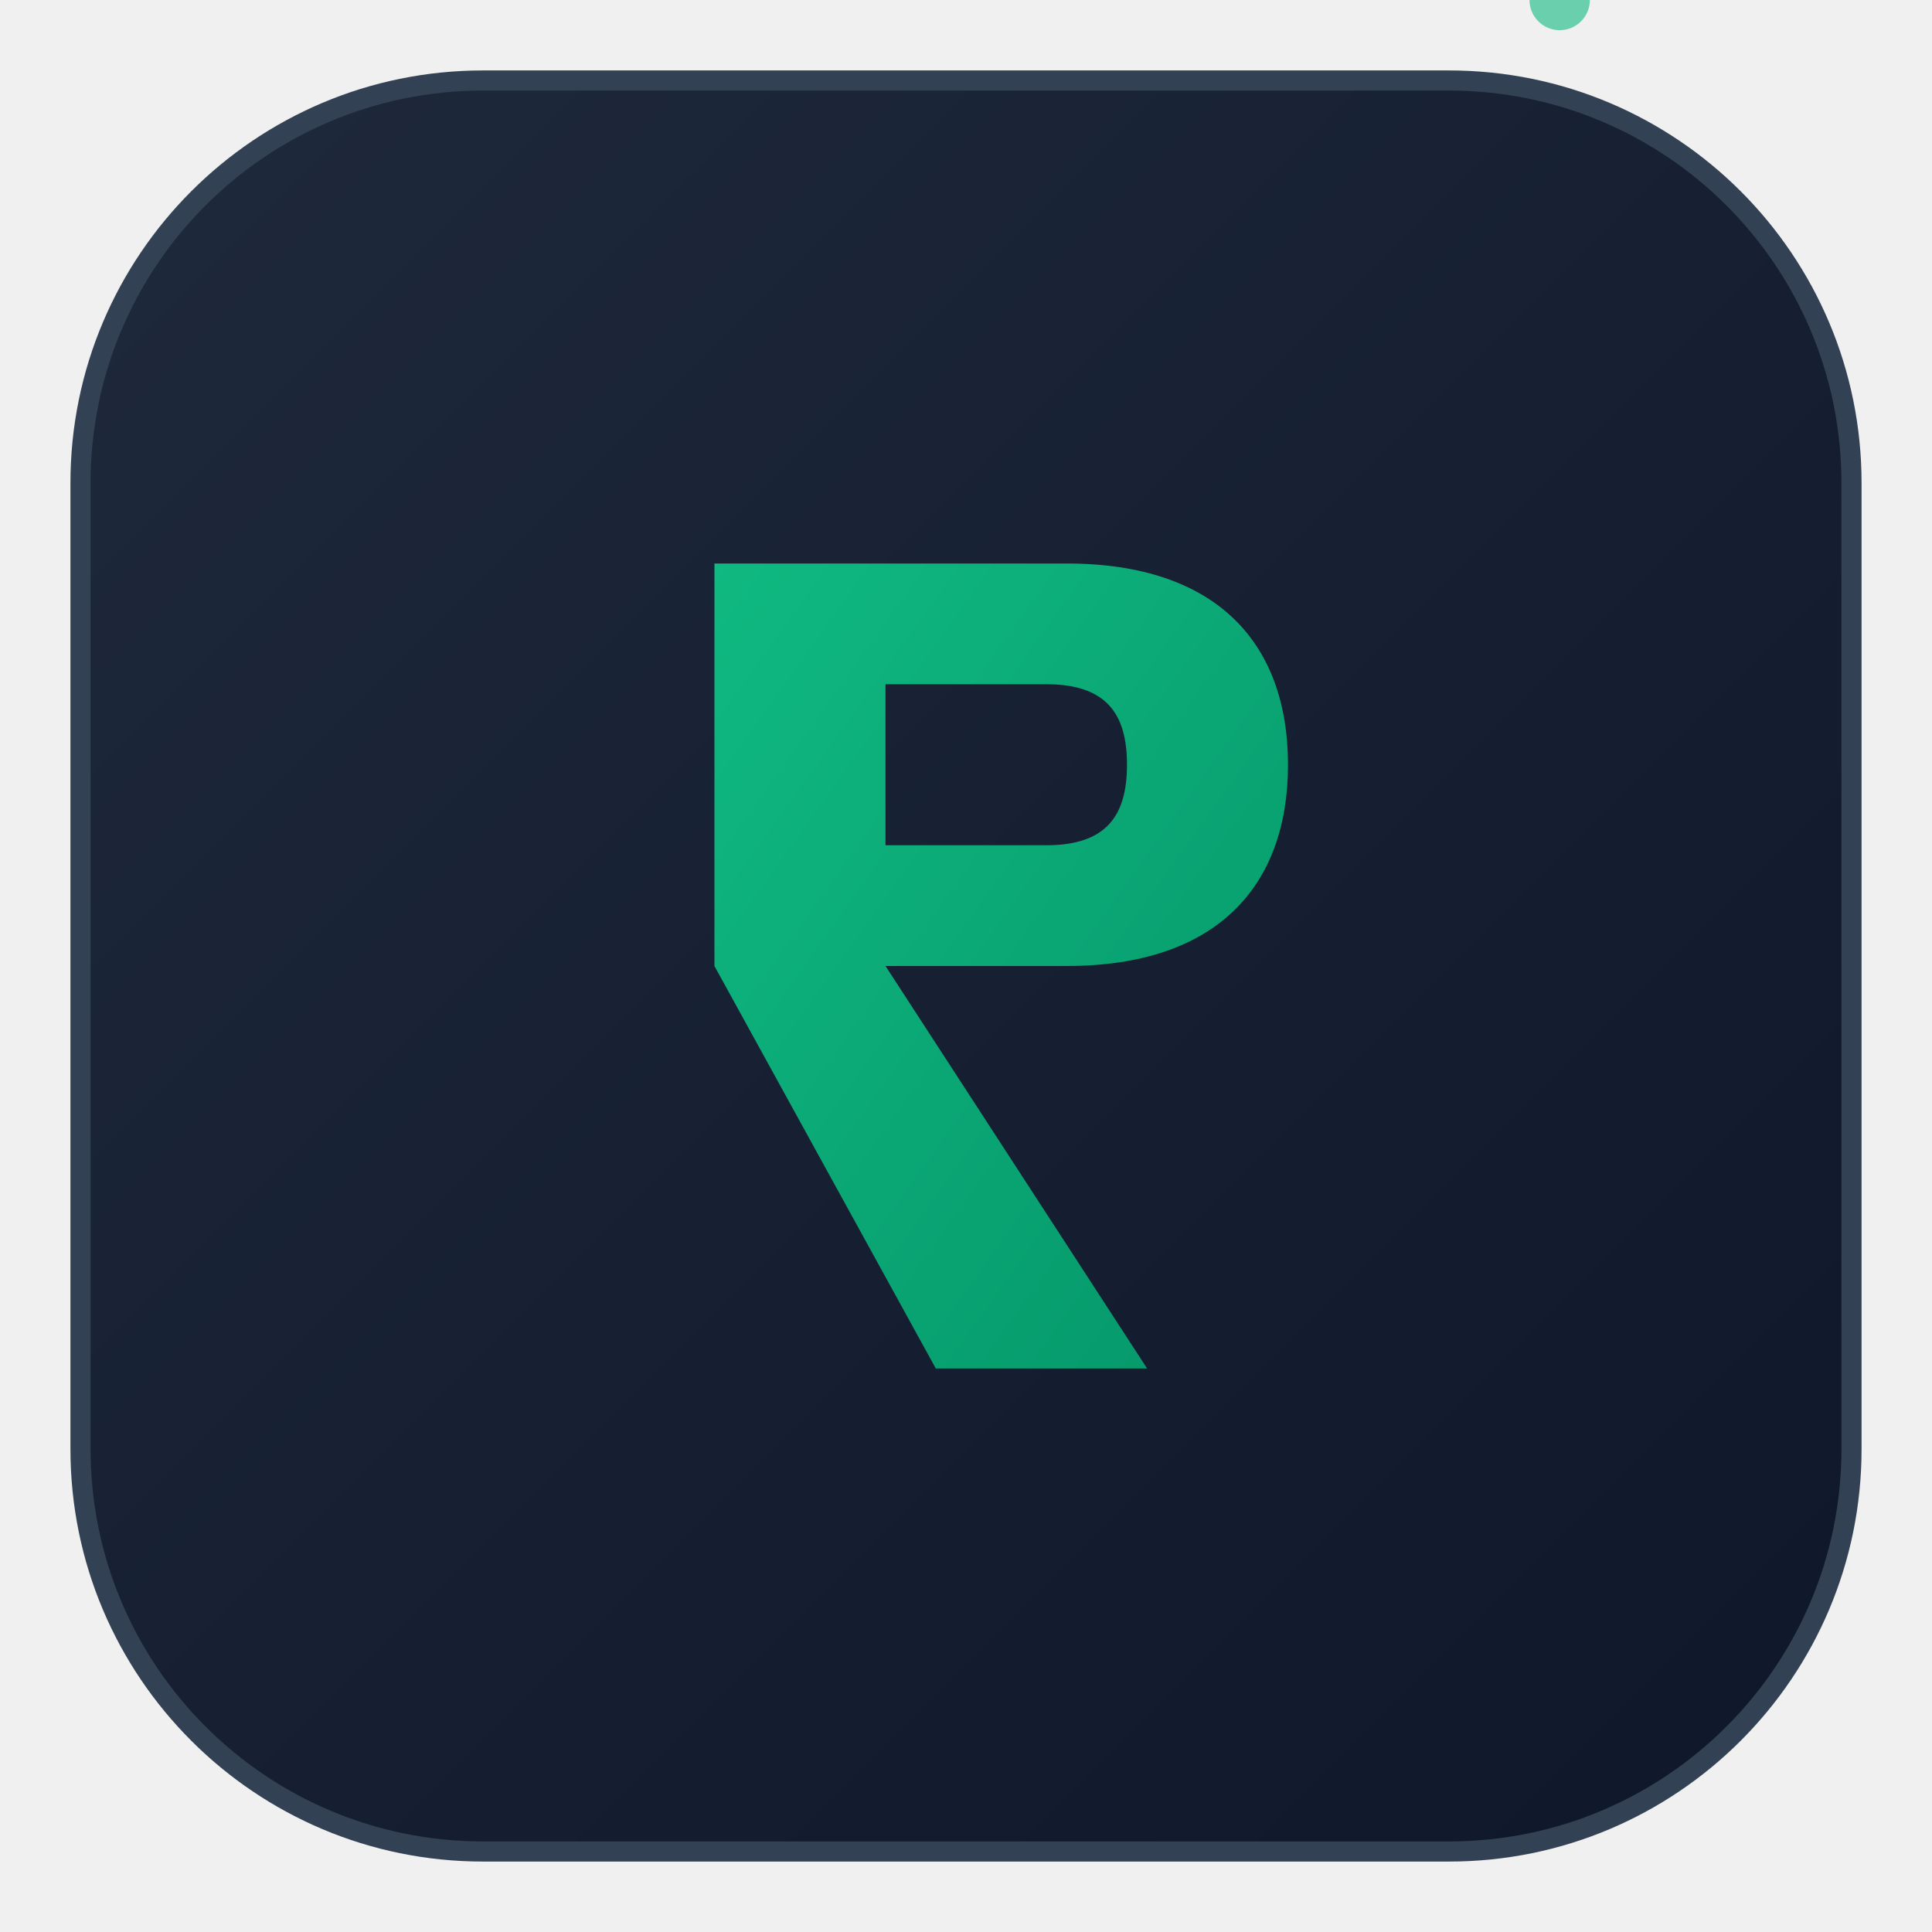
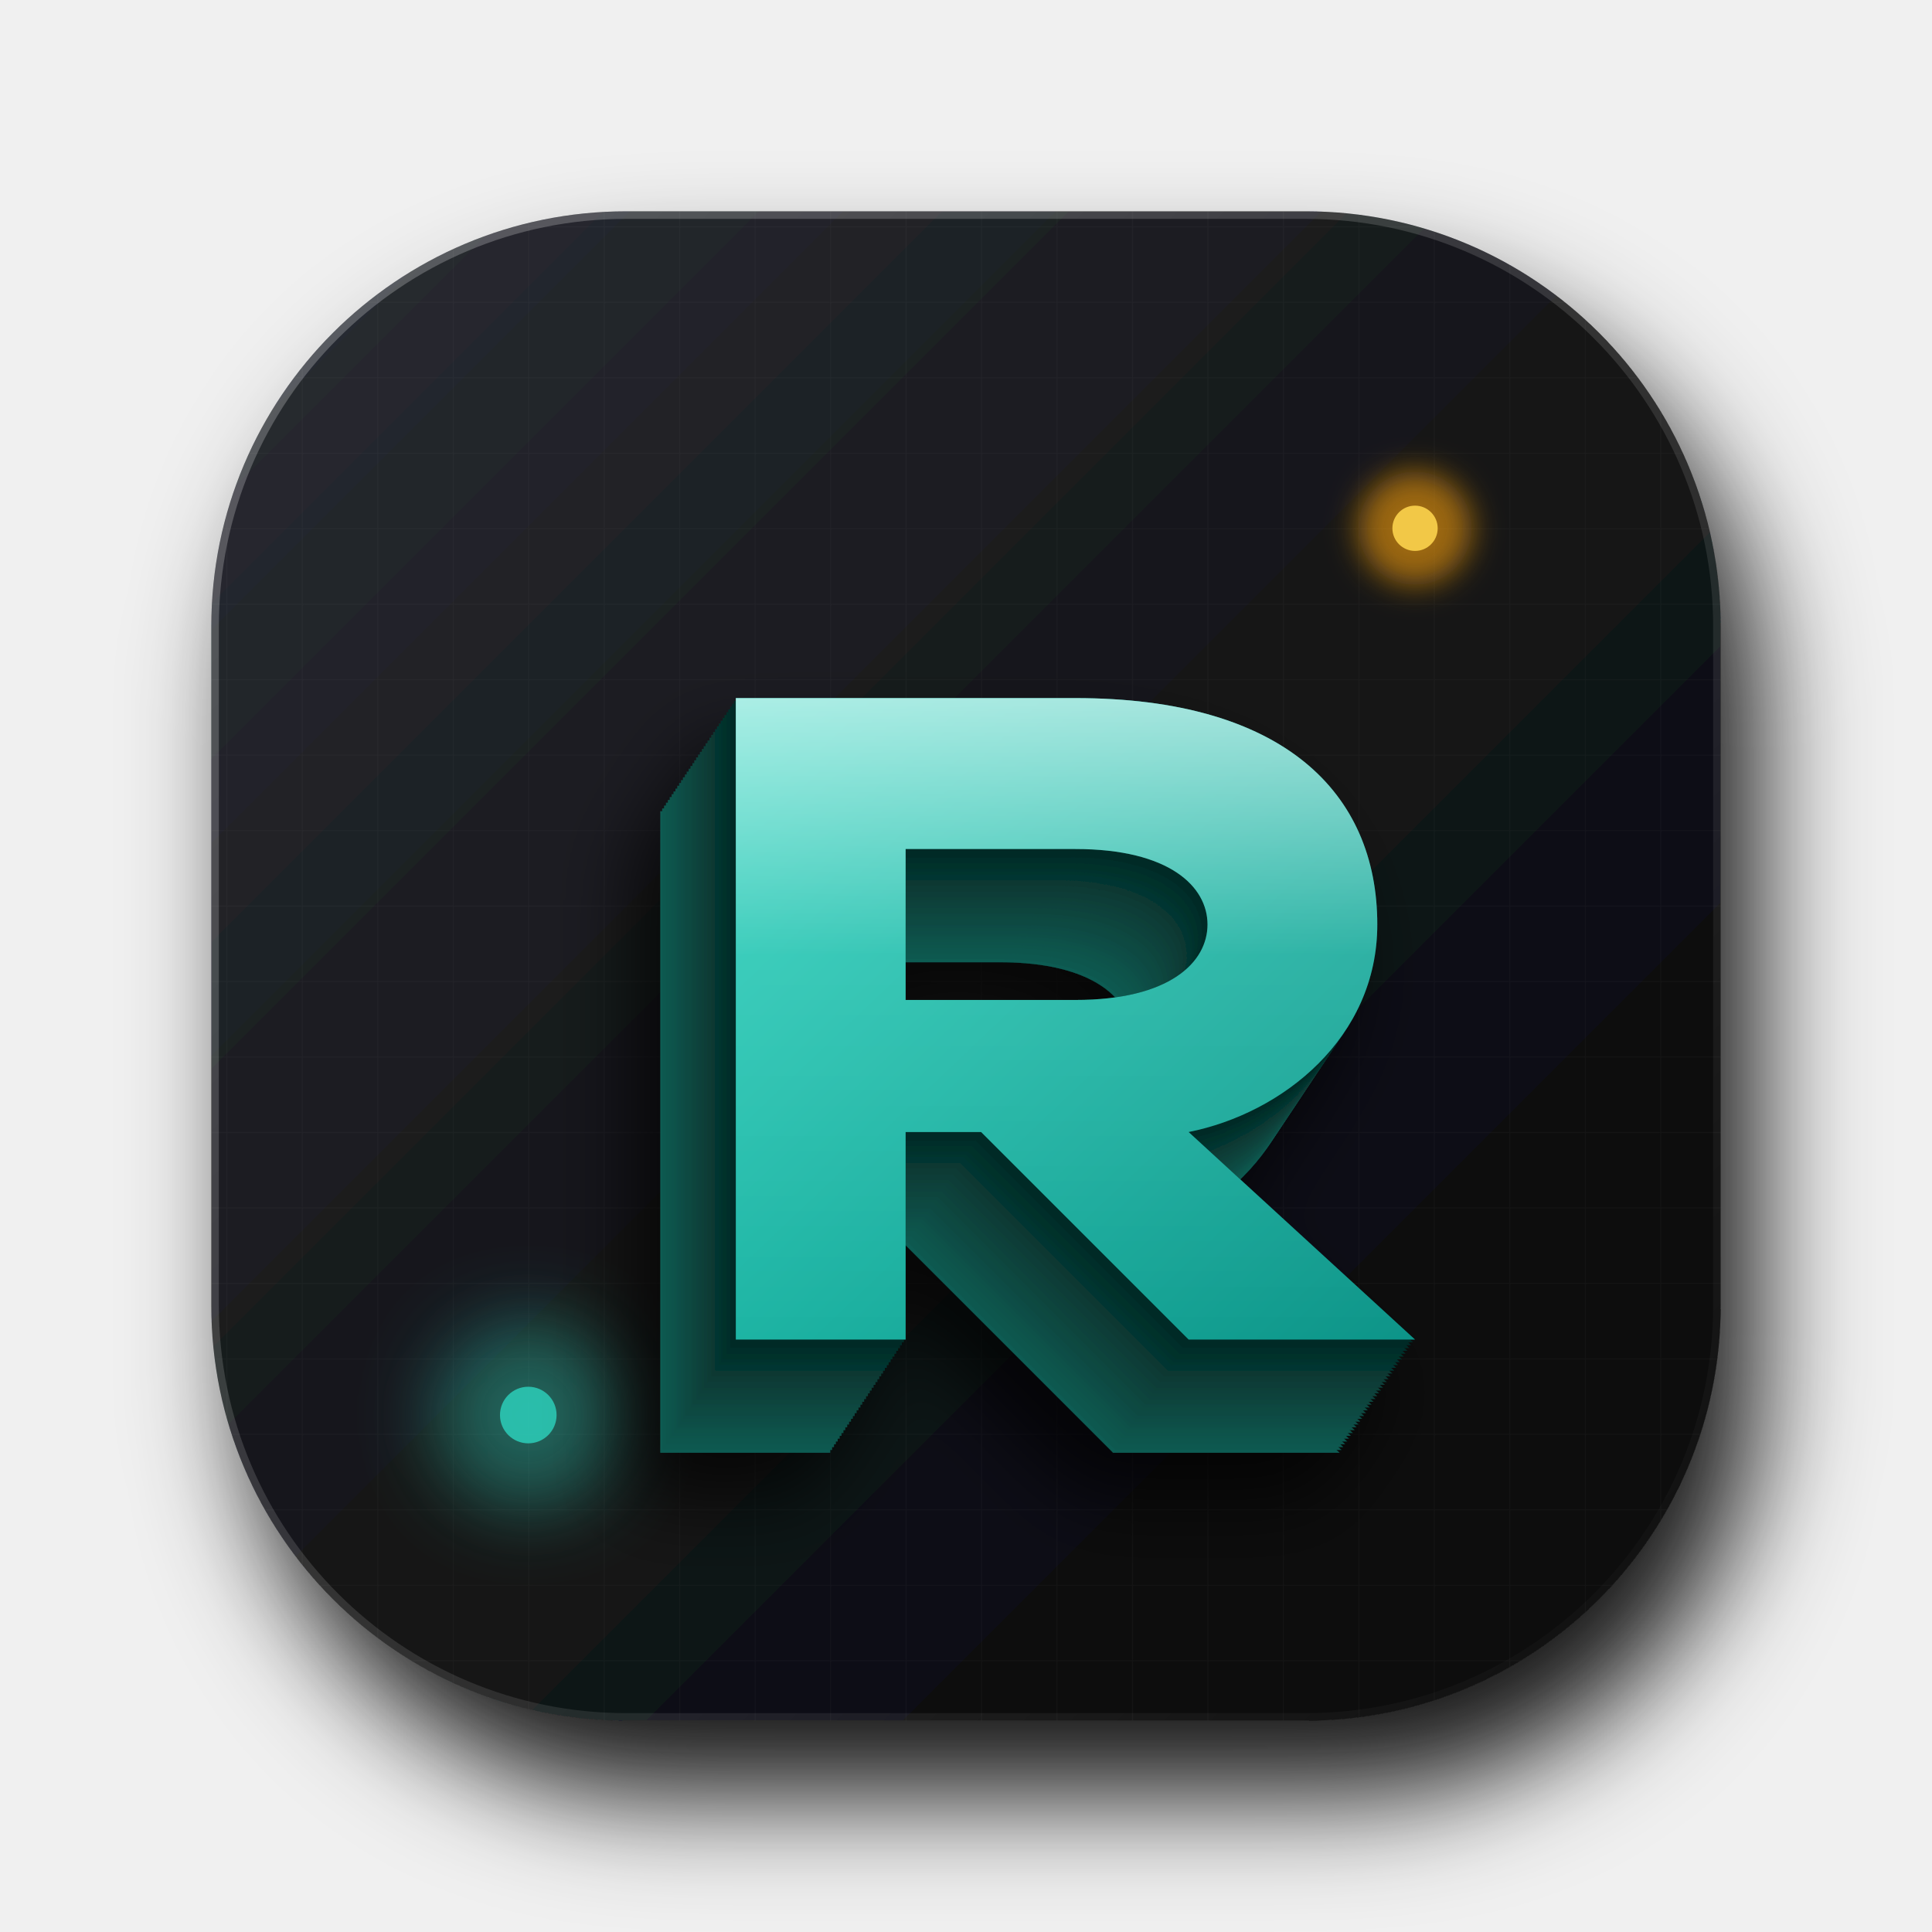
- <svg xmlns="http://www.w3.org/2000/svg" viewBox="0 0 192 192" width="192" height="192">
+ <svg xmlns="http://www.w3.org/2000/svg" viewBox="0 0 1024 1024" width="192" height="192">
  <defs>
    <linearGradient id="bgGrad" x1="0%" y1="0%" x2="100%" y2="100%">
-       <stop offset="0%" style="stop-color:#1e293b" />
-       <stop offset="100%" style="stop-color:#0f172a" />
+       <stop offset="0%" style="stop-color:#2a2d34" />
+       <stop offset="50%" style="stop-color:#141518" />
+       <stop offset="100%" style="stop-color:#08090a" />
    </linearGradient>
-     <linearGradient id="rGrad" x1="0%" y1="0%" x2="100%" y2="100%">
-       <stop offset="0%" style="stop-color:#10b981" />
-       <stop offset="100%" style="stop-color:#059669" />
+     <linearGradient id="baseEdge" x1="0%" y1="0%" x2="100%" y2="100%">
+       <stop offset="0%" style="stop-color:#ffffff;stop-opacity:0.25" />
+       <stop offset="100%" style="stop-color:#ffffff;stop-opacity:0" />
    </linearGradient>
+     <filter id="baseShadow" x="-20%" y="-20%" width="140%" height="140%">
+       <feDropShadow dx="20" dy="40" stdDeviation="30" flood-color="#000" flood-opacity="0.9" />
+     </filter>
+     <linearGradient id="topGrad" x1="0%" y1="0%" x2="100%" y2="100%">
+       <stop offset="0%" style="stop-color:#2dd4bf" />
+       <stop offset="100%" style="stop-color:#0d9488" />
+     </linearGradient>
+     <linearGradient id="glassGrad" x1="0%" y1="0%" x2="0%" y2="100%">
+       <stop offset="0%" style="stop-color:#ffffff;stop-opacity:0.6" />
+       <stop offset="40%" style="stop-color:#ffffff;stop-opacity:0.1" />
+       <stop offset="100%" style="stop-color:#ffffff;stop-opacity:0" />
+     </linearGradient>
+     <filter id="letterShadow" x="-30%" y="-30%" width="160%" height="160%">
+       <feDropShadow dx="-15" dy="25" stdDeviation="20" flood-color="#000" flood-opacity="0.7" />
+     </filter>
+     <pattern id="grid" width="40" height="40" patternUnits="userSpaceOnUse">
+       <path d="M 40 0 L 0 0 0 40" fill="none" stroke="#ffffff" stroke-opacity="0.03" stroke-width="1" />
+     </pattern>
  </defs>
-   <rect x="8" y="8" width="176" height="176" rx="40" ry="40" fill="url(#bgGrad)" stroke="#334155" stroke-width="2" />
-   <g transform="translate(96, 96)">
-     <path d="M -25,-40 L 10,-40 C 25,-40 32,-32 32,-20 C 32,-8 25,0 10,0 L -8,0 L 18,40 L -3,40 L -25,0 L -25,-40 Z M -8,-28 L -8,-12 L 8,-12 C 14,-12 16,-15 16,-20 C 16,-25 14,-28 8,-28 Z" fill="url(#rGrad)" />
+   <rect x="112" y="112" width="800" height="800" rx="220" fill="url(#bgGrad)" filter="url(#baseShadow)" />
+   <rect x="112" y="112" width="800" height="800" rx="220" fill="url(#grid)" />
+   <rect x="114" y="114" width="796" height="796" rx="218" fill="none" stroke="url(#baseEdge)" stroke-width="4" />
+   <circle cx="750" cy="280" r="30" fill="#f59e0b" filter="blur(8px)" opacity="0.6" />
+   <circle cx="750" cy="280" r="12" fill="#fcd34d" opacity="0.9" />
+   <circle cx="280" cy="750" r="50" fill="#2dd4bf" filter="blur(20px)" opacity="0.4" />
+   <circle cx="280" cy="750" r="15" fill="#2dd4bf" opacity="0.8" />
+   <g filter="url(#letterShadow)">
+     <path transform="translate(-40, 60)" d="M 390,710 L 390,370 L 570,370 C 680,370 730,420 730,490 C 730,550 680,590 630,600 L 750,710 L 630,710 L 520,600 L 480,600 L 480,710 Z M 480,450 L 480,530 L 570,530 C 620,530 640,510 640,490 C 640,470 620,450 570,450 Z" fill="#0e5b52" />
+     <path transform="translate(-39, 58.5)" d="M 390,710 L 390,370 L 570,370 C 680,370 730,420 730,490 C 730,550 680,590 630,600 L 750,710 L 630,710 L 520,600 L 480,600 L 480,710 Z M 480,450 L 480,530 L 570,530 C 620,530 640,510 640,490 C 640,470 620,450 570,450 Z" fill="#0d5950" />
+     <path transform="translate(-38, 57)" d="M 390,710 L 390,370 L 570,370 C 680,370 730,420 730,490 C 730,550 680,590 630,600 L 750,710 L 630,710 L 520,600 L 480,600 L 480,710 Z M 480,450 L 480,530 L 570,530 C 620,530 640,510 640,490 C 640,470 620,450 570,450 Z" fill="#0d584f" />
+     <path transform="translate(-37, 55.5)" d="M 390,710 L 390,370 L 570,370 C 680,370 730,420 730,490 C 730,550 680,590 630,600 L 750,710 L 630,710 L 520,600 L 480,600 L 480,710 Z M 480,450 L 480,530 L 570,530 C 620,530 640,510 640,490 C 640,470 620,450 570,450 Z" fill="#0d574e" />
+     <path transform="translate(-36, 54)" d="M 390,710 L 390,370 L 570,370 C 680,370 730,420 730,490 C 730,550 680,590 630,600 L 750,710 L 630,710 L 520,600 L 480,600 L 480,710 Z M 480,450 L 480,530 L 570,530 C 620,530 640,510 640,490 C 640,470 620,450 570,450 Z" fill="#0d564d" />
+     <path transform="translate(-35, 52.5)" d="M 390,710 L 390,370 L 570,370 C 680,370 730,420 730,490 C 730,550 680,590 630,600 L 750,710 L 630,710 L 520,600 L 480,600 L 480,710 Z M 480,450 L 480,530 L 570,530 C 620,530 640,510 640,490 C 640,470 620,450 570,450 Z" fill="#0c544c" />
+     <path transform="translate(-34, 51)" d="M 390,710 L 390,370 L 570,370 C 680,370 730,420 730,490 C 730,550 680,590 630,600 L 750,710 L 630,710 L 520,600 L 480,600 L 480,710 Z M 480,450 L 480,530 L 570,530 C 620,530 640,510 640,490 C 640,470 620,450 570,450 Z" fill="#0c534b" />
+     <path transform="translate(-33, 49.5)" d="M 390,710 L 390,370 L 570,370 C 680,370 730,420 730,490 C 730,550 680,590 630,600 L 750,710 L 630,710 L 520,600 L 480,600 L 480,710 Z M 480,450 L 480,530 L 570,530 C 620,530 640,510 640,490 C 640,470 620,450 570,450 Z" fill="#0c524a" />
+     <path transform="translate(-32, 48)" d="M 390,710 L 390,370 L 570,370 C 680,370 730,420 730,490 C 730,550 680,590 630,600 L 750,710 L 630,710 L 520,600 L 480,600 L 480,710 Z M 480,450 L 480,530 L 570,530 C 620,530 640,510 640,490 C 640,470 620,450 570,450 Z" fill="#0c5149" />
+     <path transform="translate(-31, 46.5)" d="M 390,710 L 390,370 L 570,370 C 680,370 730,420 730,490 C 730,550 680,590 630,600 L 750,710 L 630,710 L 520,600 L 480,600 L 480,710 Z M 480,450 L 480,530 L 570,530 C 620,530 640,510 640,490 C 640,470 620,450 570,450 Z" fill="#0b4f47" />
+     <path transform="translate(-30, 45)" d="M 390,710 L 390,370 L 570,370 C 680,370 730,420 730,490 C 730,550 680,590 630,600 L 750,710 L 630,710 L 520,600 L 480,600 L 480,710 Z M 480,450 L 480,530 L 570,530 C 620,530 640,510 640,490 C 640,470 620,450 570,450 Z" fill="#0b4e46" />
+     <path transform="translate(-29, 43.5)" d="M 390,710 L 390,370 L 570,370 C 680,370 730,420 730,490 C 730,550 680,590 630,600 L 750,710 L 630,710 L 520,600 L 480,600 L 480,710 Z M 480,450 L 480,530 L 570,530 C 620,530 640,510 640,490 C 640,470 620,450 570,450 Z" fill="#0b4d45" />
+     <path transform="translate(-28, 42)" d="M 390,710 L 390,370 L 570,370 C 680,370 730,420 730,490 C 730,550 680,590 630,600 L 750,710 L 630,710 L 520,600 L 480,600 L 480,710 Z M 480,450 L 480,530 L 570,530 C 620,530 640,510 640,490 C 640,470 620,450 570,450 Z" fill="#0b4c44" />
+     <path transform="translate(-27, 40.5)" d="M 390,710 L 390,370 L 570,370 C 680,370 730,420 730,490 C 730,550 680,590 630,600 L 750,710 L 630,710 L 520,600 L 480,600 L 480,710 Z M 480,450 L 480,530 L 570,530 C 620,530 640,510 640,490 C 640,470 620,450 570,450 Z" fill="#0a4a43" />
+     <path transform="translate(-26, 39)" d="M 390,710 L 390,370 L 570,370 C 680,370 730,420 730,490 C 730,550 680,590 630,600 L 750,710 L 630,710 L 520,600 L 480,600 L 480,710 Z M 480,450 L 480,530 L 570,530 C 620,530 640,510 640,490 C 640,470 620,450 570,450 Z" fill="#0a4942" />
+     <path transform="translate(-25, 37.5)" d="M 390,710 L 390,370 L 570,370 C 680,370 730,420 730,490 C 730,550 680,590 630,600 L 750,710 L 630,710 L 520,600 L 480,600 L 480,710 Z M 480,450 L 480,530 L 570,530 C 620,530 640,510 640,490 C 640,470 620,450 570,450 Z" fill="#0a4841" />
+     <path transform="translate(-24, 36)" d="M 390,710 L 390,370 L 570,370 C 680,370 730,420 730,490 C 730,550 680,590 630,600 L 750,710 L 630,710 L 520,600 L 480,600 L 480,710 Z M 480,450 L 480,530 L 570,530 C 620,530 640,510 640,490 C 640,470 620,450 570,450 Z" fill="#0a4740" />
+     <path transform="translate(-23, 34.5)" d="M 390,710 L 390,370 L 570,370 C 680,370 730,420 730,490 C 730,550 680,590 630,600 L 750,710 L 630,710 L 520,600 L 480,600 L 480,710 Z M 480,450 L 480,530 L 570,530 C 620,530 640,510 640,490 C 640,470 620,450 570,450 Z" fill="#09453e" />
+     <path transform="translate(-22, 33)" d="M 390,710 L 390,370 L 570,370 C 680,370 730,420 730,490 C 730,550 680,590 630,600 L 750,710 L 630,710 L 520,600 L 480,600 L 480,710 Z M 480,450 L 480,530 L 570,530 C 620,530 640,510 640,490 C 640,470 620,450 570,450 Z" fill="#09443d" />
+     <path transform="translate(-21, 31.5)" d="M 390,710 L 390,370 L 570,370 C 680,370 730,420 730,490 C 730,550 680,590 630,600 L 750,710 L 630,710 L 520,600 L 480,600 L 480,710 Z M 480,450 L 480,530 L 570,530 C 620,530 640,510 640,490 C 640,470 620,450 570,450 Z" fill="#09433c" />
+     <path transform="translate(-20, 30)" d="M 390,710 L 390,370 L 570,370 C 680,370 730,420 730,490 C 730,550 680,590 630,600 L 750,710 L 630,710 L 520,600 L 480,600 L 480,710 Z M 480,450 L 480,530 L 570,530 C 620,530 640,510 640,490 C 640,470 620,450 570,450 Z" fill="#09423b" />
+     <path transform="translate(-19, 28.5)" d="M 390,710 L 390,370 L 570,370 C 680,370 730,420 730,490 C 730,550 680,590 630,600 L 750,710 L 630,710 L 520,600 L 480,600 L 480,710 Z M 480,450 L 480,530 L 570,530 C 620,530 640,510 640,490 C 640,470 620,450 570,450 Z" fill="#08403a" />
+     <path transform="translate(-18, 27)" d="M 390,710 L 390,370 L 570,370 C 680,370 730,420 730,490 C 730,550 680,590 630,600 L 750,710 L 630,710 L 520,600 L 480,600 L 480,710 Z M 480,450 L 480,530 L 570,530 C 620,530 640,510 640,490 C 640,470 620,450 570,450 Z" fill="#083f39" />
+     <path transform="translate(-17, 25.5)" d="M 390,710 L 390,370 L 570,370 C 680,370 730,420 730,490 C 730,550 680,590 630,600 L 750,710 L 630,710 L 520,600 L 480,600 L 480,710 Z M 480,450 L 480,530 L 570,530 C 620,530 640,510 640,490 C 640,470 620,450 570,450 Z" fill="#083e38" />
+     <path transform="translate(-16, 24)" d="M 390,710 L 390,370 L 570,370 C 680,370 730,420 730,490 C 730,550 680,590 630,600 L 750,710 L 630,710 L 520,600 L 480,600 L 480,710 Z M 480,450 L 480,530 L 570,530 C 620,530 640,510 640,490 C 640,470 620,450 570,450 Z" fill="#083d37" />
+     <path transform="translate(-15, 22.5)" d="M 390,710 L 390,370 L 570,370 C 680,370 730,420 730,490 C 730,550 680,590 630,600 L 750,710 L 630,710 L 520,600 L 480,600 L 480,710 Z M 480,450 L 480,530 L 570,530 C 620,530 640,510 640,490 C 640,470 620,450 570,450 Z" fill="#073b35" />
+     <path transform="translate(-14, 21)" d="M 390,710 L 390,370 L 570,370 C 680,370 730,420 730,490 C 730,550 680,590 630,600 L 750,710 L 630,710 L 520,600 L 480,600 L 480,710 Z M 480,450 L 480,530 L 570,530 C 620,530 640,510 640,490 C 640,470 620,450 570,450 Z" fill="#073a34" />
+     <path transform="translate(-13, 19.5)" d="M 390,710 L 390,370 L 570,370 C 680,370 730,420 730,490 C 730,550 680,590 630,600 L 750,710 L 630,710 L 520,600 L 480,600 L 480,710 Z M 480,450 L 480,530 L 570,530 C 620,530 640,510 640,490 C 640,470 620,450 570,450 Z" fill="#073933" />
+     <path transform="translate(-12, 18)" d="M 390,710 L 390,370 L 570,370 C 680,370 730,420 730,490 C 730,550 680,590 630,600 L 750,710 L 630,710 L 520,600 L 480,600 L 480,710 Z M 480,450 L 480,530 L 570,530 C 620,530 640,510 640,490 C 640,470 620,450 570,450 Z" fill="#073832" />
+     <path transform="translate(-11, 16.5)" d="M 390,710 L 390,370 L 570,370 C 680,370 730,420 730,490 C 730,550 680,590 630,600 L 750,710 L 630,710 L 520,600 L 480,600 L 480,710 Z M 480,450 L 480,530 L 570,530 C 620,530 640,510 640,490 C 640,470 620,450 570,450 Z" fill="#063631" />
+     <path transform="translate(-10, 15)" d="M 390,710 L 390,370 L 570,370 C 680,370 730,420 730,490 C 730,550 680,590 630,600 L 750,710 L 630,710 L 520,600 L 480,600 L 480,710 Z M 480,450 L 480,530 L 570,530 C 620,530 640,510 640,490 C 640,470 620,450 570,450 Z" fill="#063530" />
+     <path transform="translate(-9, 13.5)" d="M 390,710 L 390,370 L 570,370 C 680,370 730,420 730,490 C 730,550 680,590 630,600 L 750,710 L 630,710 L 520,600 L 480,600 L 480,710 Z M 480,450 L 480,530 L 570,530 C 620,530 640,510 640,490 C 640,470 620,450 570,450 Z" fill="#06342f" />
+     <path transform="translate(-8, 12)" d="M 390,710 L 390,370 L 570,370 C 680,370 730,420 730,490 C 730,550 680,590 630,600 L 750,710 L 630,710 L 520,600 L 480,600 L 480,710 Z M 480,450 L 480,530 L 570,530 C 620,530 640,510 640,490 C 640,470 620,450 570,450 Z" fill="#06332e" />
+     <path transform="translate(-7, 10.5)" d="M 390,710 L 390,370 L 570,370 C 680,370 730,420 730,490 C 730,550 680,590 630,600 L 750,710 L 630,710 L 520,600 L 480,600 L 480,710 Z M 480,450 L 480,530 L 570,530 C 620,530 640,510 640,490 C 640,470 620,450 570,450 Z" fill="#05312c" />
+     <path transform="translate(-6, 9)" d="M 390,710 L 390,370 L 570,370 C 680,370 730,420 730,490 C 730,550 680,590 630,600 L 750,710 L 630,710 L 520,600 L 480,600 L 480,710 Z M 480,450 L 480,530 L 570,530 C 620,530 640,510 640,490 C 640,470 620,450 570,450 Z" fill="#05302b" />
+     <path transform="translate(-5, 7.5)" d="M 390,710 L 390,370 L 570,370 C 680,370 730,420 730,490 C 730,550 680,590 630,600 L 750,710 L 630,710 L 520,600 L 480,600 L 480,710 Z M 480,450 L 480,530 L 570,530 C 620,530 640,510 640,490 C 640,470 620,450 570,450 Z" fill="#052f2a" />
+     <path transform="translate(-4, 6)" d="M 390,710 L 390,370 L 570,370 C 680,370 730,420 730,490 C 730,550 680,590 630,600 L 750,710 L 630,710 L 520,600 L 480,600 L 480,710 Z M 480,450 L 480,530 L 570,530 C 620,530 640,510 640,490 C 640,470 620,450 570,450 Z" fill="#052e29" />
+     <path transform="translate(-3, 4.5)" d="M 390,710 L 390,370 L 570,370 C 680,370 730,420 730,490 C 730,550 680,590 630,600 L 750,710 L 630,710 L 520,600 L 480,600 L 480,710 Z M 480,450 L 480,530 L 570,530 C 620,530 640,510 640,490 C 640,470 620,450 570,450 Z" fill="#042c28" />
+     <path transform="translate(-2, 3)" d="M 390,710 L 390,370 L 570,370 C 680,370 730,420 730,490 C 730,550 680,590 630,600 L 750,710 L 630,710 L 520,600 L 480,600 L 480,710 Z M 480,450 L 480,530 L 570,530 C 620,530 640,510 640,490 C 640,470 620,450 570,450 Z" fill="#042b27" />
+     <path transform="translate(-1, 1.5)" d="M 390,710 L 390,370 L 570,370 C 680,370 730,420 730,490 C 730,550 680,590 630,600 L 750,710 L 630,710 L 520,600 L 480,600 L 480,710 Z M 480,450 L 480,530 L 570,530 C 620,530 640,510 640,490 C 640,470 620,450 570,450 Z" fill="#042a26" />
+     <path transform="translate(0, 0)" d="M 390,710 L 390,370 L 570,370 C 680,370 730,420 730,490 C 730,550 680,590 630,600 L 750,710 L 630,710 L 520,600 L 480,600 L 480,710 Z M 480,450 L 480,530 L 570,530 C 620,530 640,510 640,490 C 640,470 620,450 570,450 Z" fill="#042925" />
  </g>
-   <circle cx="155" y="37" r="3" fill="#10b981" opacity="0.6" />
+   <g transform="translate(0, 0)">
+     <path d="M 390,710 L 390,370 L 570,370 C 680,370 730,420 730,490 C 730,550 680,590 630,600 L 750,710 L 630,710 L 520,600 L 480,600 L 480,710 Z M 480,450 L 480,530 L 570,530 C 620,530 640,510 640,490 C 640,470 620,450 570,450 Z" fill="url(#topGrad)" />
+     <path d="M 390,710 L 390,370 L 570,370 C 680,370 730,420 730,490 C 730,550 680,590 630,600 L 750,710 L 630,710 L 520,600 L 480,600 L 480,710 Z M 480,450 L 480,530 L 570,530 C 620,530 640,510 640,490 C 640,470 620,450 570,450 Z" fill="url(#glassGrad)" />
+   </g>
</svg>
